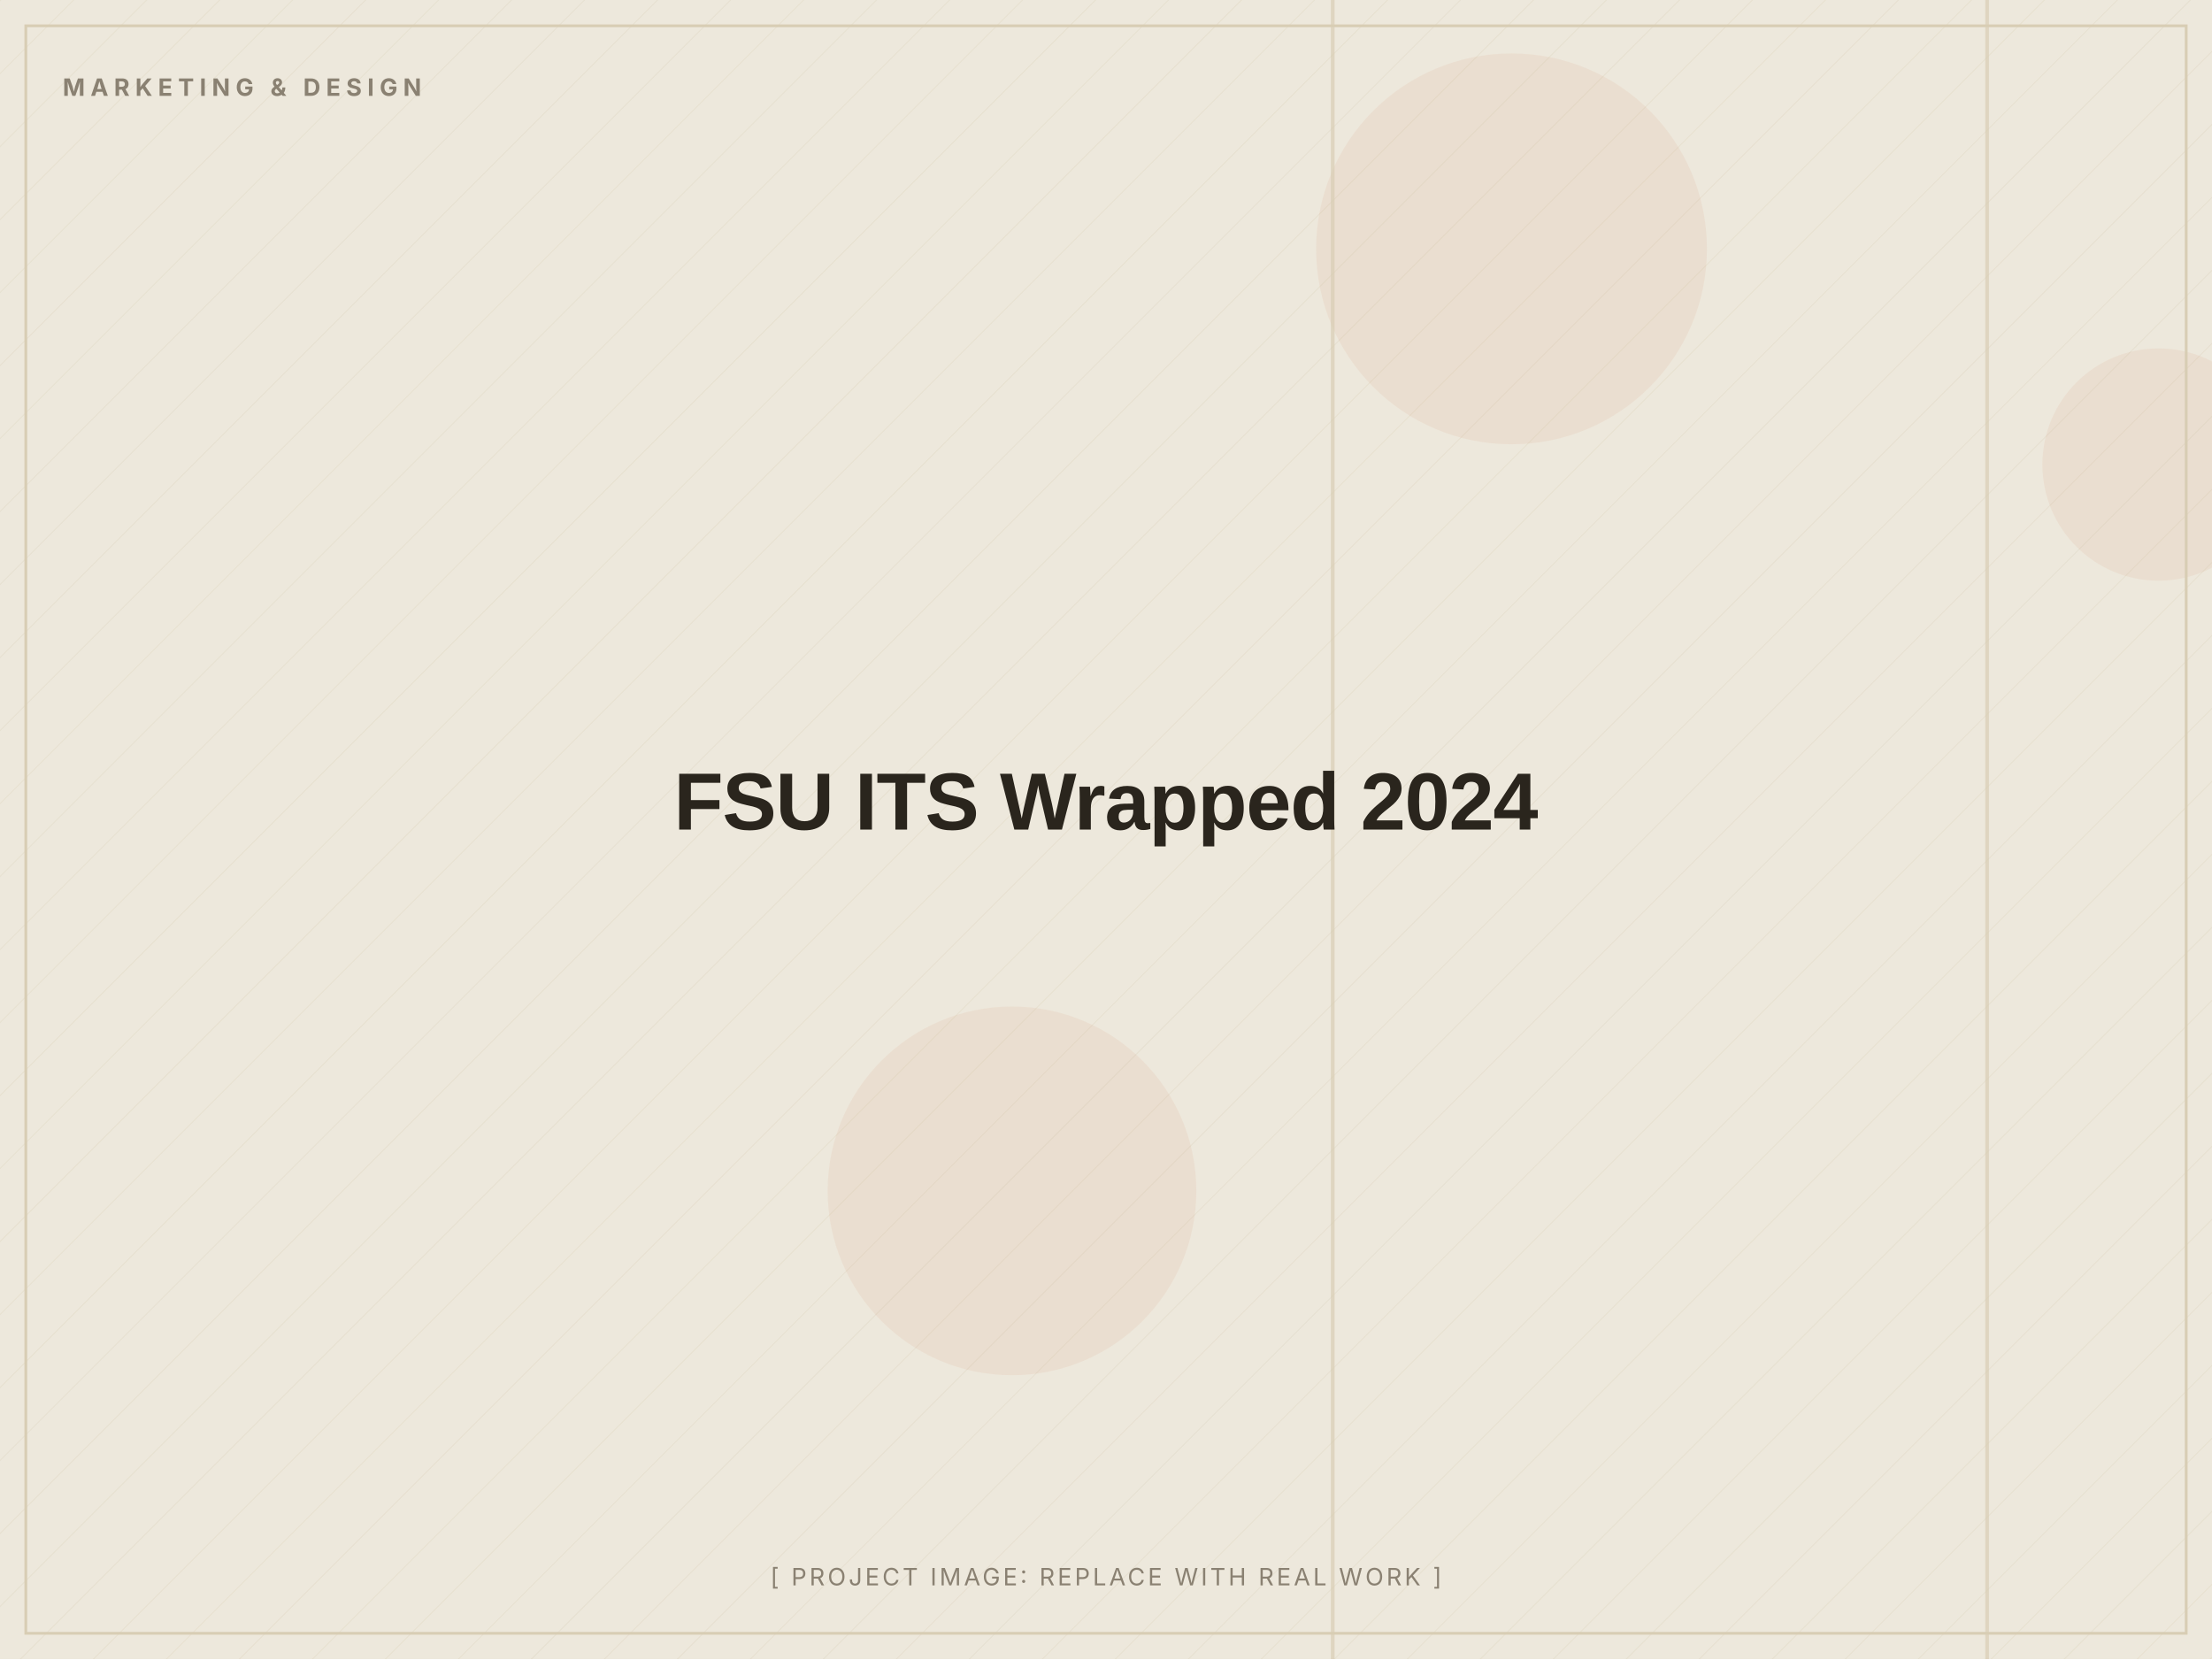
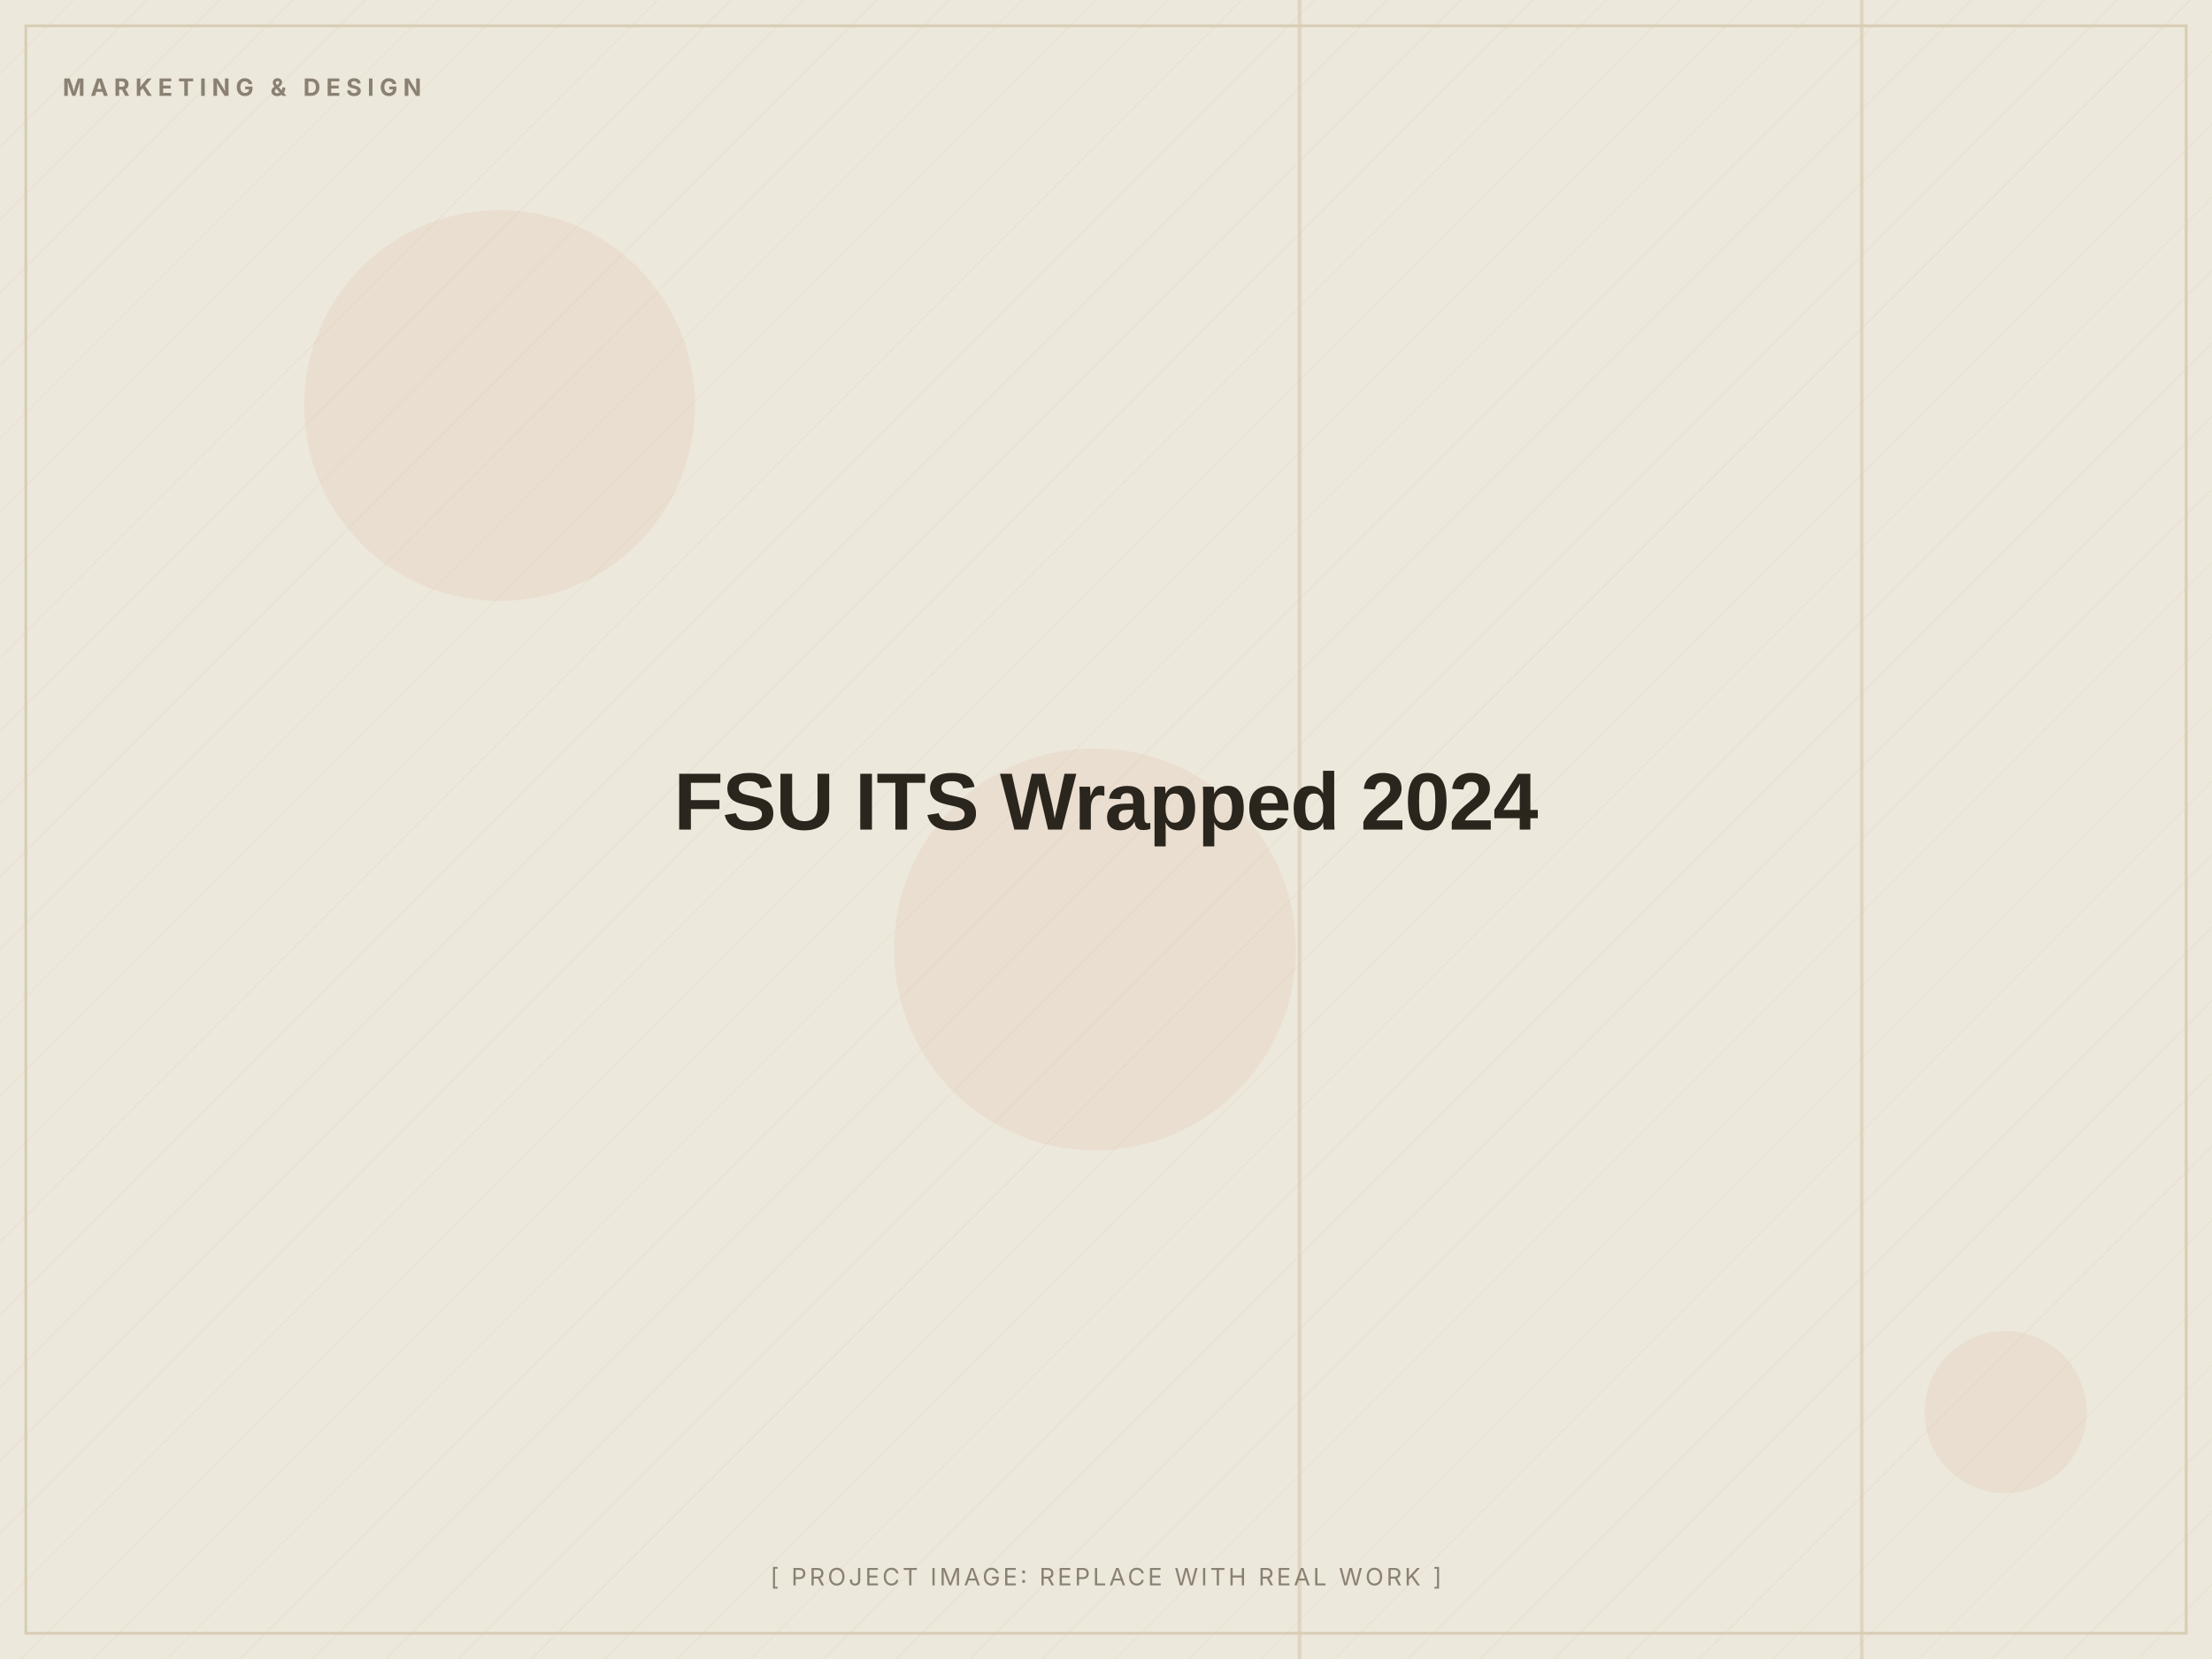
<svg xmlns="http://www.w3.org/2000/svg" width="1200" height="900" viewBox="0 0 1200 900" role="img" aria-label="FSU ITS Wrapped 2024 (placeholder image)">
  <defs>
    <pattern id="d" width="28" height="28" patternUnits="userSpaceOnUse" patternTransform="rotate(45)">
      <line x1="0" y1="0" x2="0" y2="28" stroke="#D8CDB4" stroke-width="1" opacity="0.5" />
    </pattern>
  </defs>
  <rect width="1200" height="900" fill="#EDE8DC" />
  <rect width="1200" height="900" fill="url(#d)" opacity="0.55" />
-   <circle cx="820" cy="135" r="106" fill="#C2410C" opacity="0.06" />
-   <circle cx="549" cy="646" r="100" fill="#C2410C" opacity="0.06" />
-   <circle cx="1171" cy="252" r="63" fill="#C2410C" opacity="0.06" />
-   <rect x="722" y="0" width="2" height="900" fill="#D8CDB4" opacity="0.7" />
-   <rect x="1077" y="0" width="2" height="900" fill="#D8CDB4" opacity="0.7" />
+   <circle cx="1088" cy="766" r="44" fill="#C2410C" opacity="0.06" />
+   <circle cx="271" cy="220" r="106" fill="#C2410C" opacity="0.06" />
+   <circle cx="594" cy="515" r="109" fill="#C2410C" opacity="0.06" />
+   <rect x="704" y="0" width="2" height="900" fill="#D8CDB4" opacity="0.7" />
+   <rect x="1009" y="0" width="2" height="900" fill="#D8CDB4" opacity="0.7" />
  <rect x="14" y="14" width="1172" height="872" fill="none" stroke="#D8CDB4" stroke-width="1.5" />
  <text x="34" y="52" font-family="Inter, Arial, sans-serif" font-weight="700" font-size="13" letter-spacing="3" fill="#8A8172">MARKETING &amp; DESIGN</text>
  <text x="600.0" y="450.0" text-anchor="middle" font-family="Archivo, Arial, sans-serif" font-weight="800" font-size="44" letter-spacing="-0.5" fill="#2A251D">FSU ITS Wrapped 2024</text>
  <text x="600.0" y="860" text-anchor="middle" font-family="Inter, Arial, sans-serif" font-size="13" letter-spacing="1.5" fill="#8A8172">[ PROJECT IMAGE: REPLACE WITH REAL WORK ]</text>
</svg>
